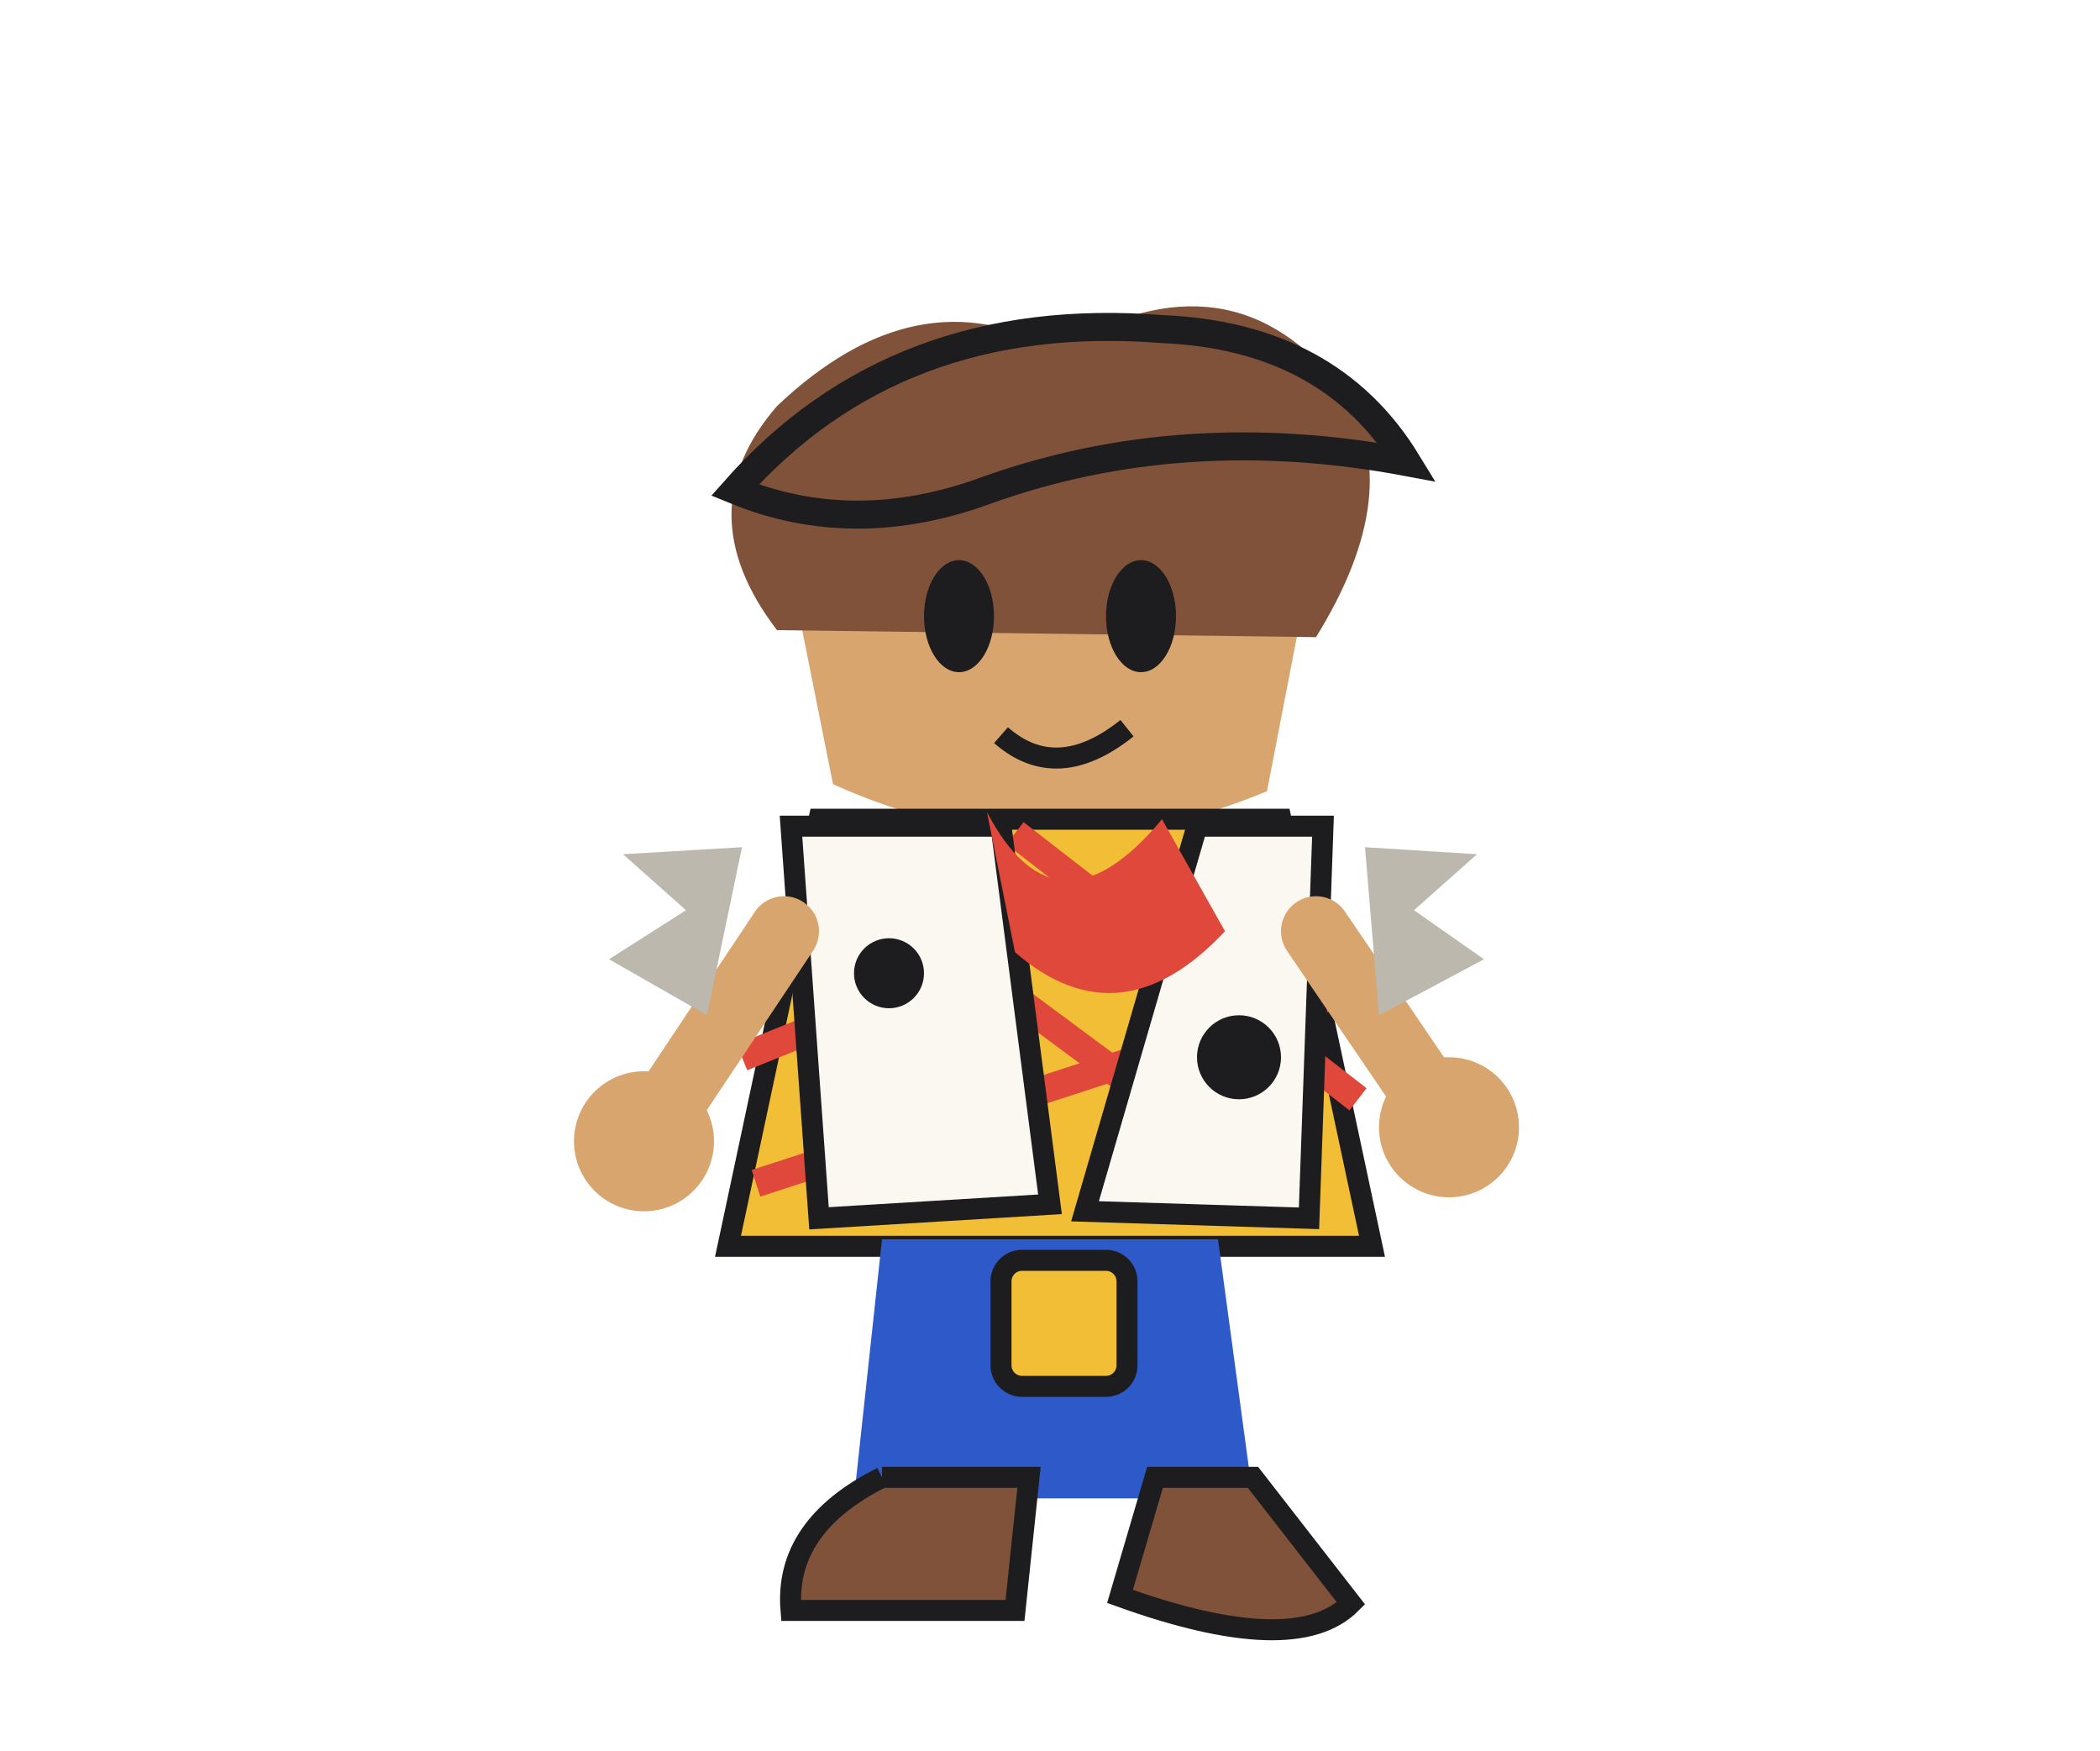
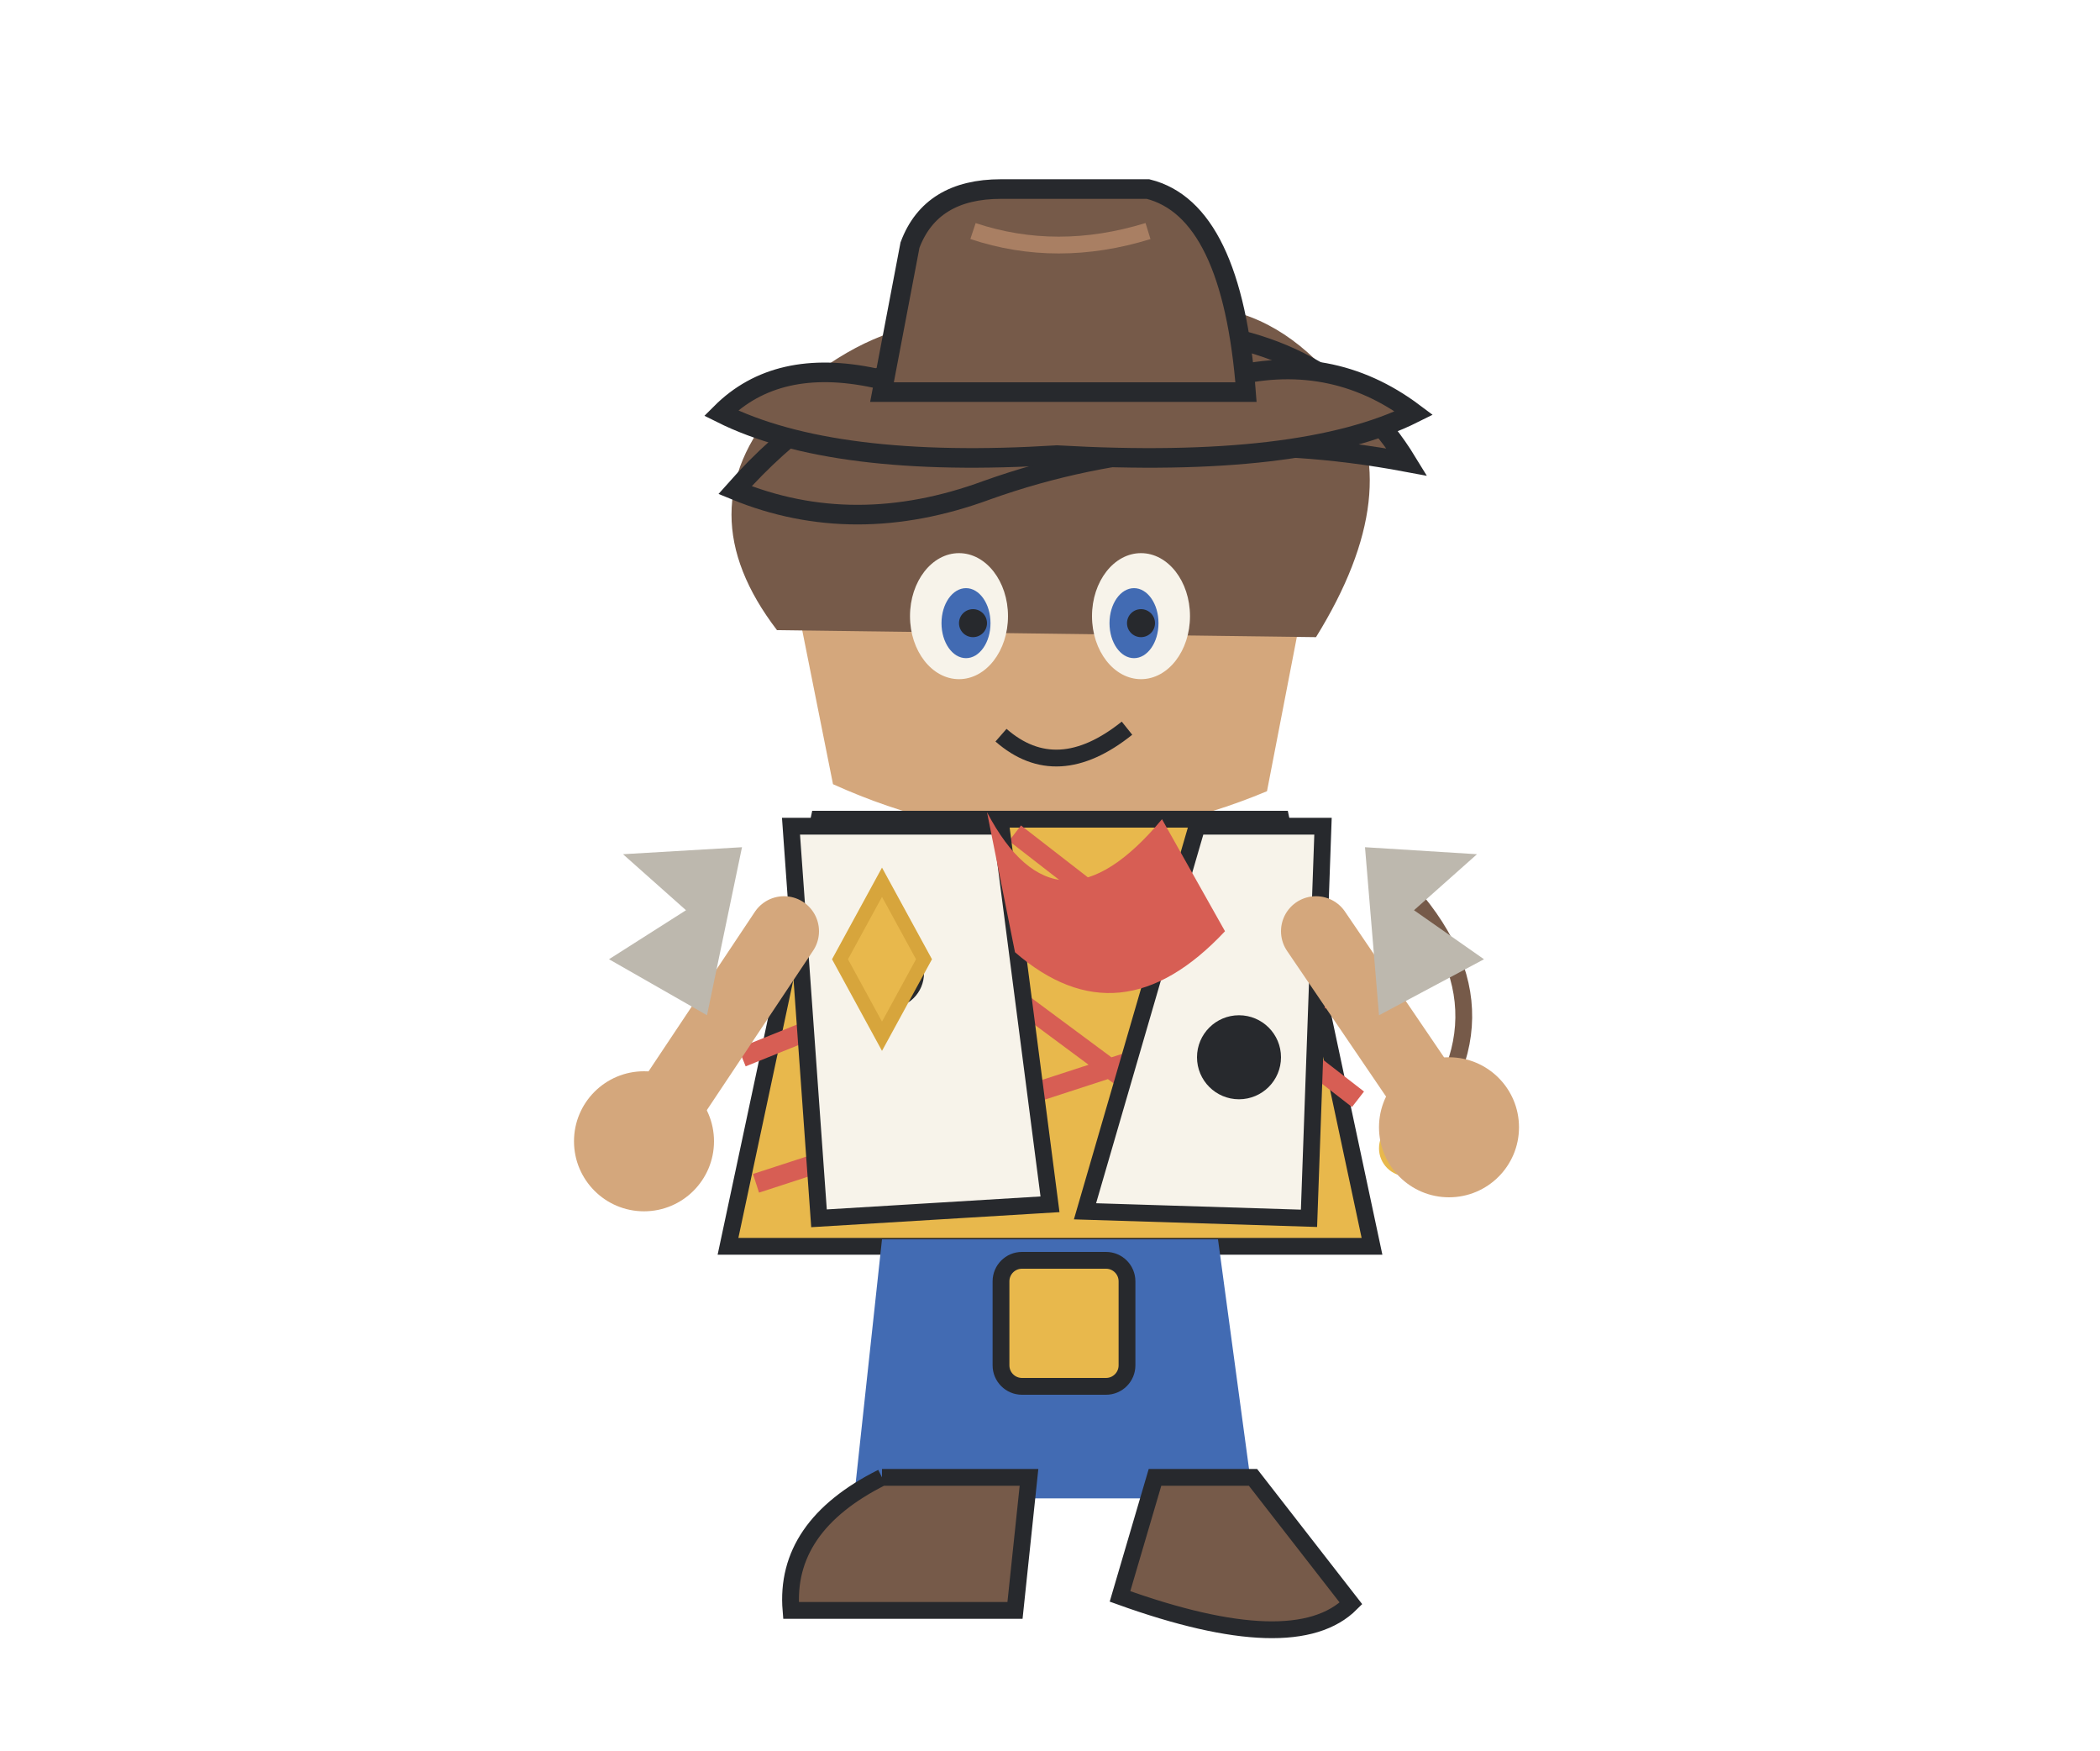
<svg xmlns="http://www.w3.org/2000/svg" width="300" height="250" viewBox="0 0 300 250">
-   <path d="M113 82 Q150 61 187 82 L181 113 Q150 126 119 112Z" fill="#D8A56E" />
-   <path d="M111 90 Q98 73 111 58 Q131 39 151 50 Q176 35 192 56 Q201 70 188 91Z" fill="#80523A" />
-   <path d="M105 70 Q128 44 166 47 Q190 48 201 66 Q169 60 141 70 Q122 77 105 70Z" fill="#80523A" stroke="#1D1D1F" stroke-width="4" />
-   <ellipse cx="137" cy="88" rx="5" ry="8" fill="#1D1D1F" />
-   <ellipse cx="163" cy="88" rx="5" ry="8" fill="#1D1D1F" />
-   <path d="M143 105 Q151 112 161 104" fill="none" stroke="#1D1D1F" stroke-width="3" />
-   <path d="M117 117 L183 117 L196 178 L104 178Z" fill="#F2BE35" stroke="#1D1D1F" stroke-width="3" />
-   <path d="M120 124 L178 167 M145 119 L194 157 M106 151 L178 122 M108 169 L191 142" stroke="#E0483B" stroke-width="4" />
-   <path d="M113 118 L143 118 L150 172 L117 174Z M171 118 L189 118 L187 174 L155 173Z" fill="#FBF8F1" stroke="#1D1D1F" stroke-width="3" />
-   <circle cx="127" cy="139" r="5" fill="#1D1D1F" />
-   <circle cx="177" cy="151" r="6" fill="#1D1D1F" />
-   <path d="M141 116 Q151 135 166 117 L175 133 Q160 149 145 136Z" fill="#E0483B" />
-   <path d="M126 177 L174 177 L179 214 L122 214Z" fill="#2E59C9" />
-   <rect x="143" y="180" width="18" height="18" rx="3" fill="#F2BE35" stroke="#1D1D1F" stroke-width="3" />
-   <path d="M126 211 L147 211 L145 230 L113 230 Q112 218 126 211 M165 211 L179 211 L193 229 Q185 237 160 228Z" fill="#80523A" stroke="#1D1D1F" stroke-width="3" />
-   <path d="M112 133 L94 160 M188 133 L205 158" stroke="#D8A56E" stroke-width="10" stroke-linecap="round" />
-   <circle cx="92" cy="163" r="10" fill="#D8A56E" />
-   <circle cx="207" cy="161" r="10" fill="#D8A56E" />
+   <path d="M113 82 Q150 61 187 82 L181 113 Q150 126 119 112Z" fill="#D4A77C" />
+   <path d="M111 90 Q98 73 111 58 Q131 39 151 50 Q176 35 192 56 Q201 70 188 91Z" fill="#765A49" />
+   <path d="M105 70 Q128 44 166 47 Q190 48 201 66 Q169 60 141 70 Q122 77 105 70Z" fill="#765A49" stroke="#27292D" stroke-width="2.8" />
+   <path d="M103 59 Q111 51 125 54 L175 54 Q190 50 202 59 Q186 67 151 65 Q119 67 103 59Z" fill="#765A49" stroke="#27292D" stroke-width="2.8" />
+   <path d="M126 56 L130 35 Q133 27 143 27 L164 27 Q176 30 178 56Z" fill="#765A49" stroke="#27292D" stroke-width="2.8" />
+   <path d="M139 33 Q151 37 164 33" fill="none" stroke="#A97F63" stroke-width="2.4" />
+   <ellipse cx="137" cy="88" rx="7" ry="9" fill="#F7F3EA" />
+   <ellipse cx="163" cy="88" rx="7" ry="9" fill="#F7F3EA" />
+   <ellipse cx="138" cy="89" rx="3.5" ry="5" fill="#426BB3" />
+   <ellipse cx="162" cy="89" rx="3.5" ry="5" fill="#426BB3" />
+   <circle cx="139" cy="89" r="2" fill="#27292D" />
+   <circle cx="163" cy="89" r="2" fill="#27292D" />
+   <path d="M143 105 Q151 112 161 104" fill="none" stroke="#27292D" stroke-width="2.4" />
+   <path d="M117 117 L183 117 L196 178 L104 178Z" fill="#E8B84C" stroke="#27292D" stroke-width="2.4" />
+   <path d="M120 124 L178 167 M145 119 L194 157 M106 151 L178 122 M108 169 L191 142" stroke="#D75E54" stroke-width="2.8" />
+   <path d="M113 118 L143 118 L150 172 L117 174Z M171 118 L189 118 L187 174 L155 173Z" fill="#F7F3EA" stroke="#27292D" stroke-width="2.4" />
+   <circle cx="127" cy="139" r="5" fill="#27292D" />
+   <circle cx="177" cy="151" r="6" fill="#27292D" />
+   <path d="M120 137 L126 126 L132 137 L126 148Z" fill="#E8B84C" stroke="#D7A53C" stroke-width="2" />
+   <path d="M198 124 Q218 143 202 162" fill="none" stroke="#765A49" stroke-width="2.4" />
+   <circle cx="201" cy="164" r="4" fill="#E8B84C" />
+   <path d="M141 116 Q151 135 166 117 L175 133 Q160 149 145 136Z" fill="#D75E54" />
+   <path d="M126 177 L174 177 L179 214 L122 214Z" fill="#426BB3" />
+   <rect x="143" y="180" width="18" height="18" rx="3" fill="#E8B84C" stroke="#27292D" stroke-width="2.4" />
+   <path d="M126 211 L147 211 L145 230 L113 230 Q112 218 126 211 M165 211 L179 211 L193 229 Q185 237 160 228Z" fill="#765A49" stroke="#27292D" stroke-width="2.4" />
+   <path d="M112 133 L94 160 M188 133 L205 158" stroke="#D4A77C" stroke-width="10" stroke-linecap="round" />
+   <circle cx="92" cy="163" r="10" fill="#D4A77C" />
+   <circle cx="207" cy="161" r="10" fill="#D4A77C" />
  <path d="M101 145 L87 137 L98 130 L89 122 L106 121Z" fill="#BDB8AE" />
  <path d="M197 145 L212 137 L202 130 L211 122 L195 121Z" fill="#BDB8AE" />
</svg>
